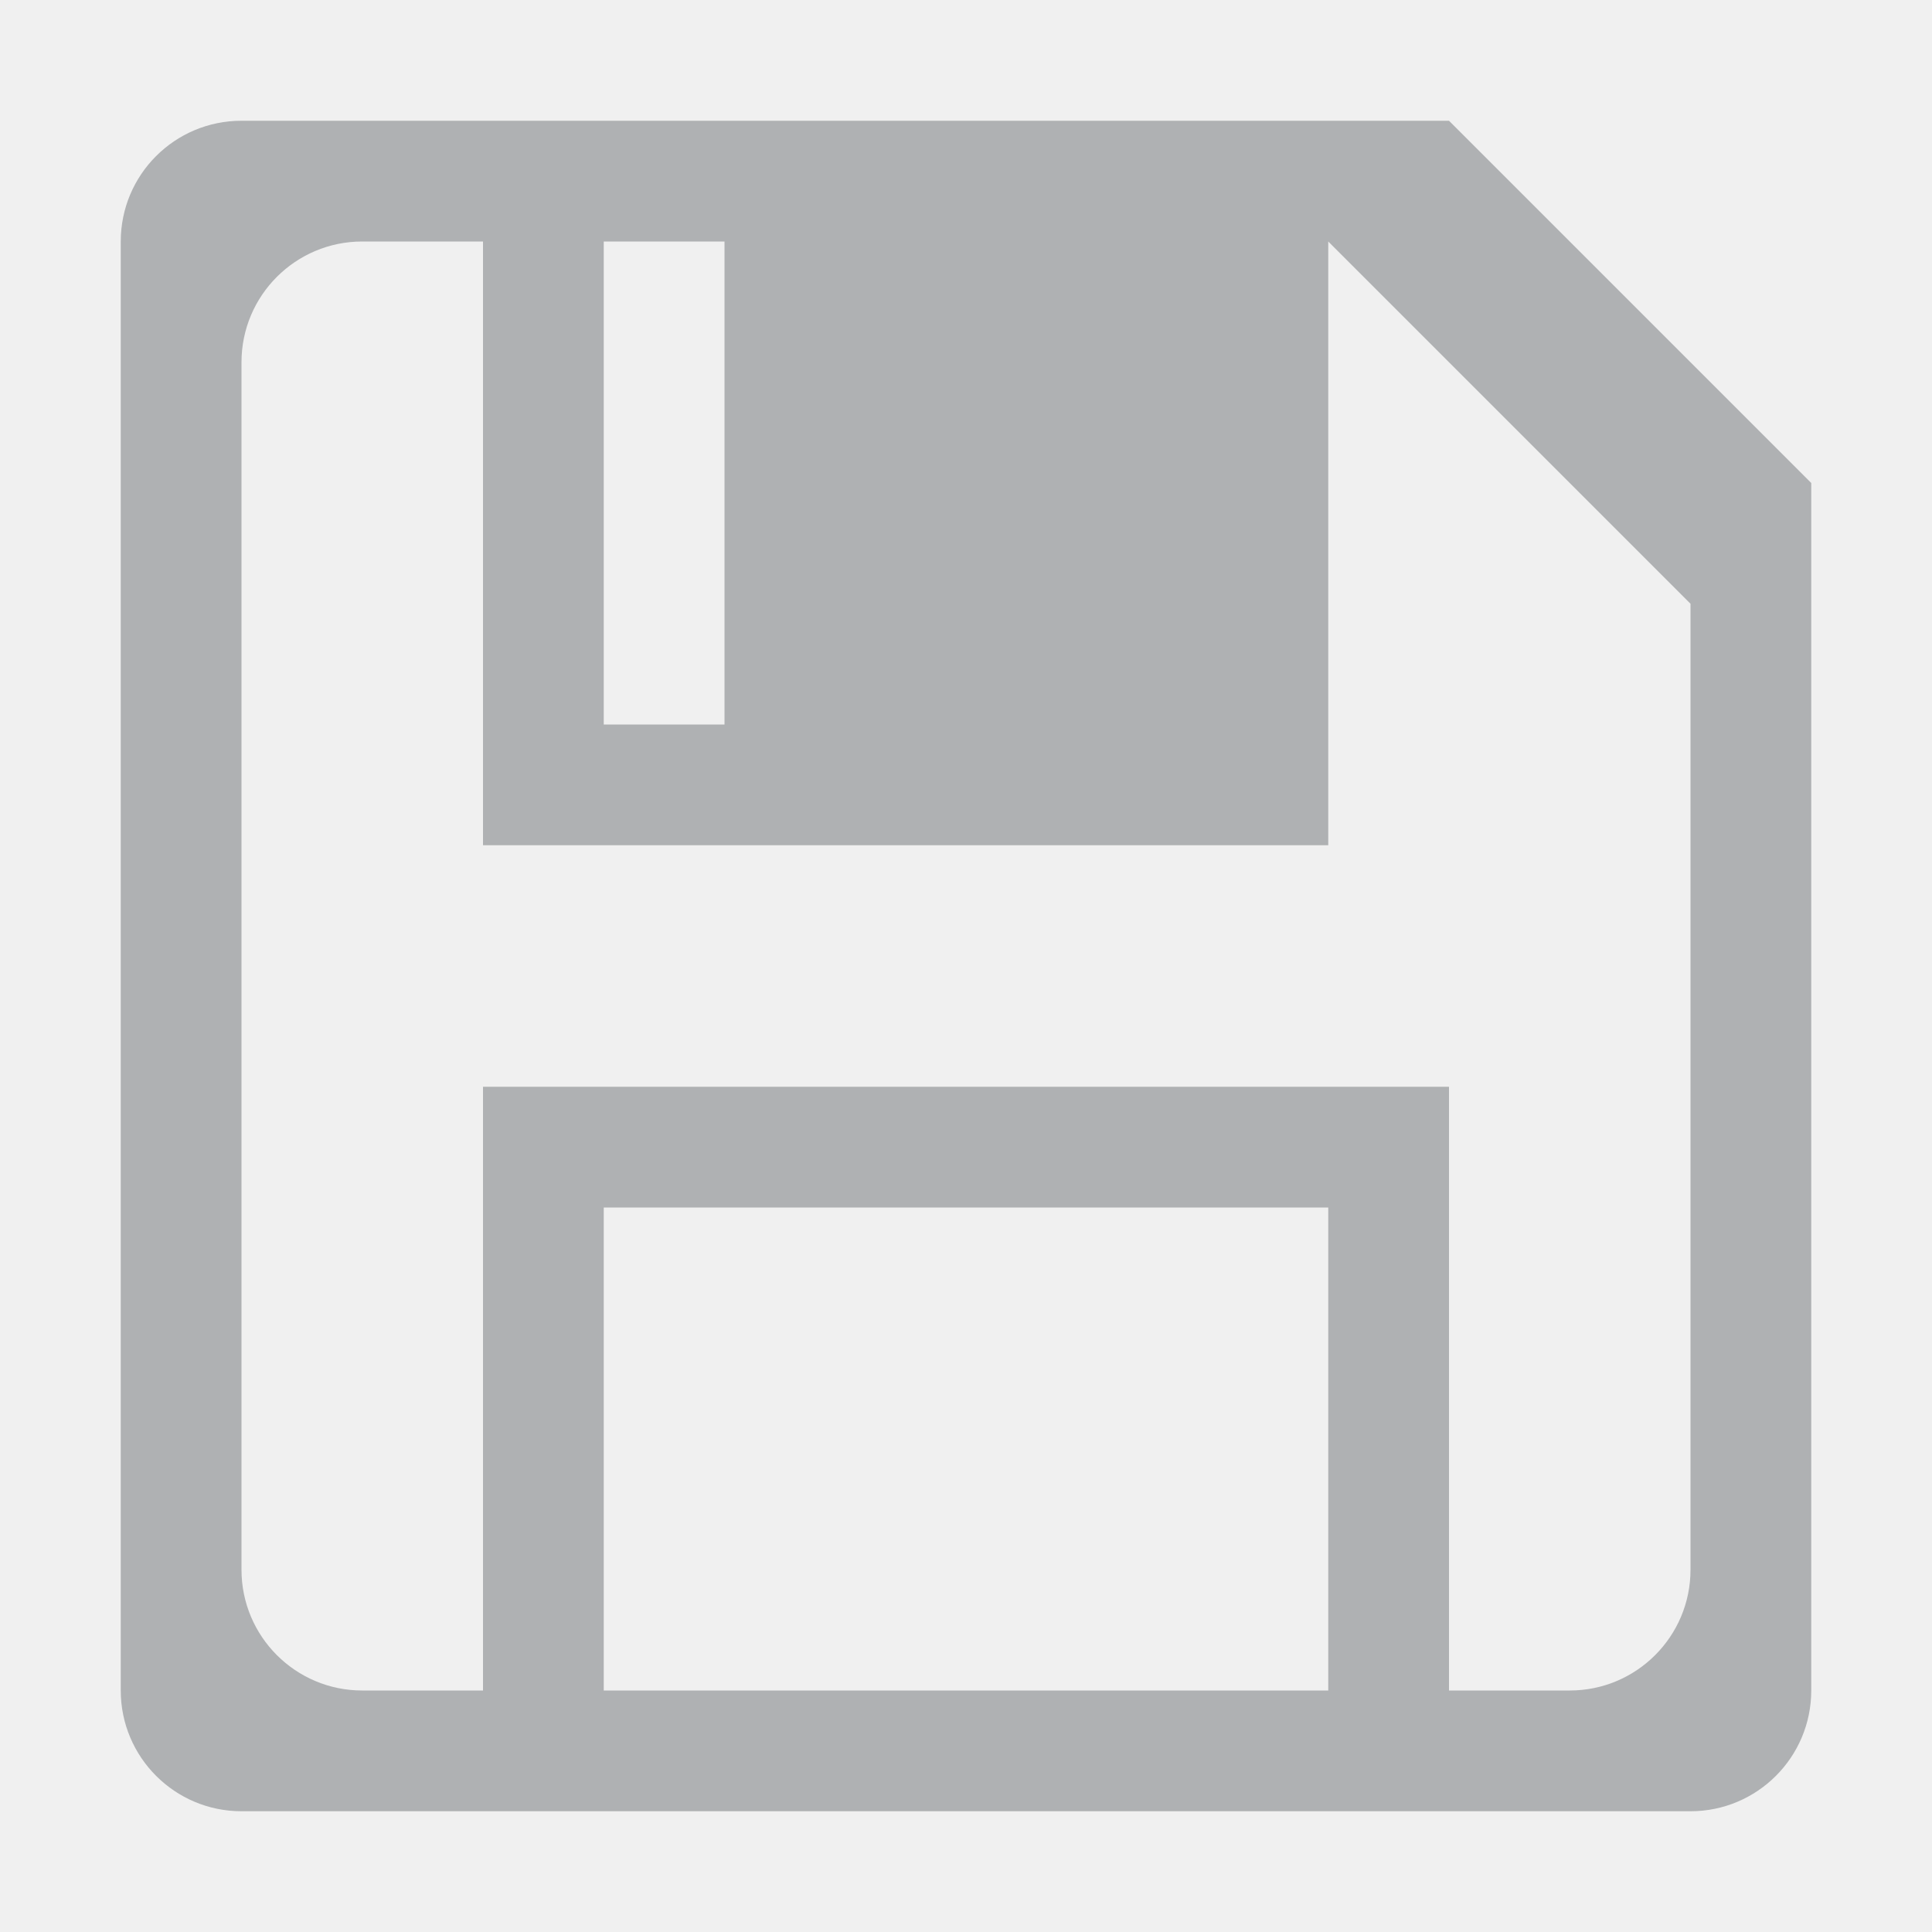
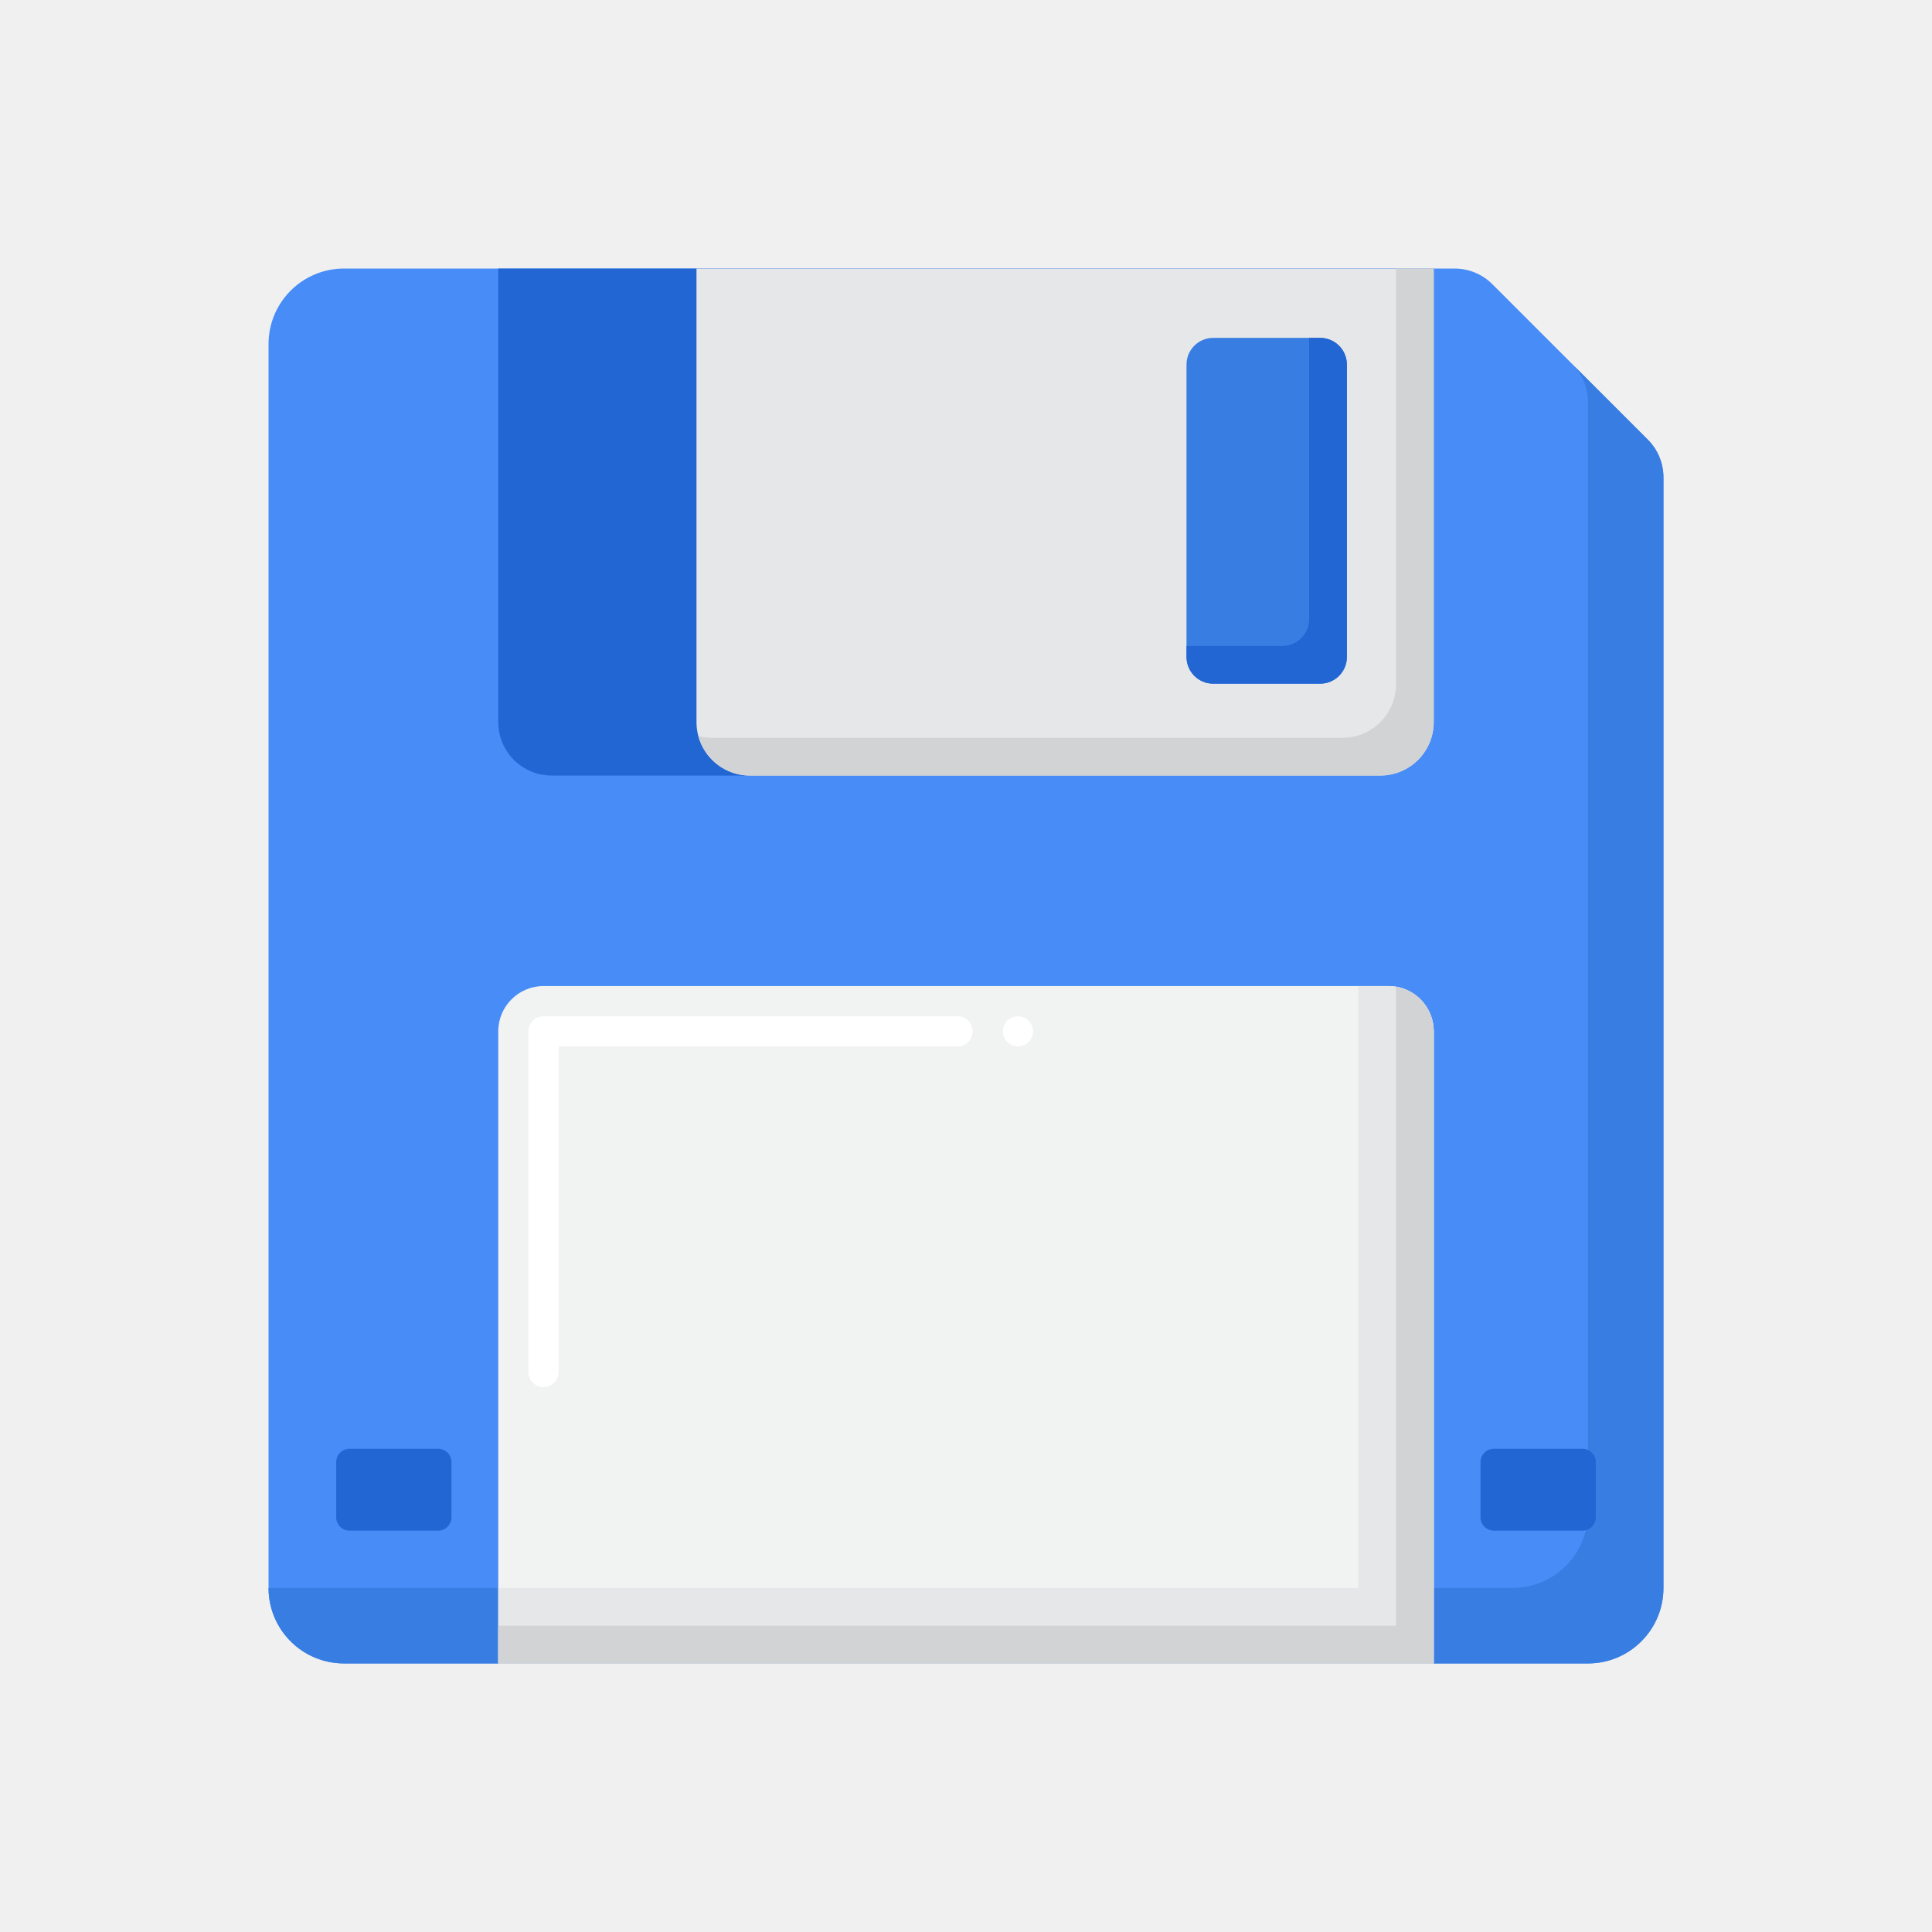
- <svg xmlns="http://www.w3.org/2000/svg" t="1628210816114" class="icon" viewBox="0 0 1024 1024" version="1.1" p-id="2801" width="16" height="16">
-   <defs>
-     <style type="text/css" />
-   </defs>
-   <path d="M768 64H128c-35.392 0-64 28.608-64 64v768a64 64 0 0 0 64 64h768a64 64 0 0 0 64-64V256l-192-192zM320 128h64v256h-64V128z m384 768H320v-256h384v256z m192-64a64 64 0 0 1-64 64h-64V576H256v320H192a64 64 0 0 1-64-64V192a64 64 0 0 1 64-64h64v320h448V128l192 192v512z" p-id="2802" fill="#AFB1B3" />
+ <svg xmlns="http://www.w3.org/2000/svg" version="1.1" width="20" height="20" x="0" y="0" viewBox="0 0 256 256" style="enable-background:new 0 0 512 512" xml:space="preserve" class="">
+   <g>
+     <path fill="#478CF7" d="M192.739 35.584H45.584c-5.523 0-10 4.477-10 10v164.831c0 5.523 4.477 10 10 10h164.831c5.523 0 10-4.477 10-10V63.261c0-1.879-.746-3.68-2.075-5.009l-20.593-20.593a7.082 7.082 0 0 0-5.008-2.075z" data-original="#478cf7" class="" />
+     <path fill="#377DE2" d="m218.341 58.252-10-10a7.085 7.085 0 0 1 2.075 5.009v147.155c0 5.523-4.477 10-10 10H35.584c0 5.523 4.477 10 10 10h164.831c5.523 0 10-4.477 10-10V63.261a7.081 7.081 0 0 0-2.074-5.009z" data-original="#377de2" class="" />
+     <path fill="#2266D3" d="M182.896 102.766H73.104a7.083 7.083 0 0 1-7.083-7.083V35.584H189.98v60.098a7.085 7.085 0 0 1-7.084 7.084z" data-original="#2266d3" class="" />
+     <path fill="#E6E7E8" d="M182.896 102.766H99.372a7.083 7.083 0 0 1-7.083-7.083V35.584h97.691v60.098a7.085 7.085 0 0 1-7.084 7.084z" data-original="#e6e7e8" />
+     <path fill="#D1D3D4" d="M184.979 35.584v55.098a7.083 7.083 0 0 1-7.083 7.083H94.372a7.073 7.073 0 0 1-1.841-.242 7.086 7.086 0 0 0 6.841 5.242h83.524a7.083 7.083 0 0 0 7.083-7.083V35.584z" data-original="#d1d3d4" class="" />
+     <path fill="#F1F2F2" d="M189.979 220.416v-83.759a6 6 0 0 0-6-6H72.021a6 6 0 0 0-6 6v83.759z" data-original="#f1f2f2" />
+     <path fill="#FFFFFF" d="M72.02 183.8c-1.1 0-2-.9-2-2v-45.14c0-.53.21-1.05.59-1.42.37-.37.89-.58 1.41-.58h54.86a2 2 0 1 1 0 4H74.02v43.14c0 1.1-.9 2-2 2zm62.86-45.14a2 2 0 1 1-.001-4.001 2 2 0 0 1 .001 4.001z" data-original="#ffffff" />
+     <path fill="#E6E7E8" d="M183.979 130.656h-4v79.759H66.021v10H189.98v-83.759a6.002 6.002 0 0 0-6.001-6z" data-original="#e6e7e8" />
+     <path fill="#D1D3D4" d="M184.908 130.728c.047.303.072.613.072.928v83.759H66.021v5H189.98v-83.759a6.002 6.002 0 0 0-5.072-5.928z" data-original="#d1d3d4" class="" />
+     <path fill="#377DE2" d="M174.927 90.591H160.76a3.542 3.542 0 0 1-3.542-3.542V48.312a3.542 3.542 0 0 1 3.542-3.542h14.167a3.542 3.542 0 0 1 3.542 3.542v38.737a3.542 3.542 0 0 1-3.542 3.542z" data-original="#377de2" class="" />
+     <path fill="#2266D3" d="M174.927 44.771h-1.458V82.05a3.542 3.542 0 0 1-3.542 3.542h-12.708v1.458a3.542 3.542 0 0 0 3.542 3.542h14.167a3.542 3.542 0 0 0 3.542-3.542V48.313a3.543 3.543 0 0 0-3.543-3.542zM58.052 202.818H46.32a1.771 1.771 0 0 1-1.771-1.771v-7.305c0-.978.793-1.771 1.771-1.771h11.732c.978 0 1.771.793 1.771 1.771v7.305c0 .978-.793 1.771-1.771 1.771zM209.68 202.818h-11.732a1.771 1.771 0 0 1-1.771-1.771v-7.305c0-.978.793-1.771 1.771-1.771h11.732c.978 0 1.771.793 1.771 1.771v7.305c0 .978-.793 1.771-1.771 1.771z" data-original="#2266d3" class="" />
+   </g>
</svg>
